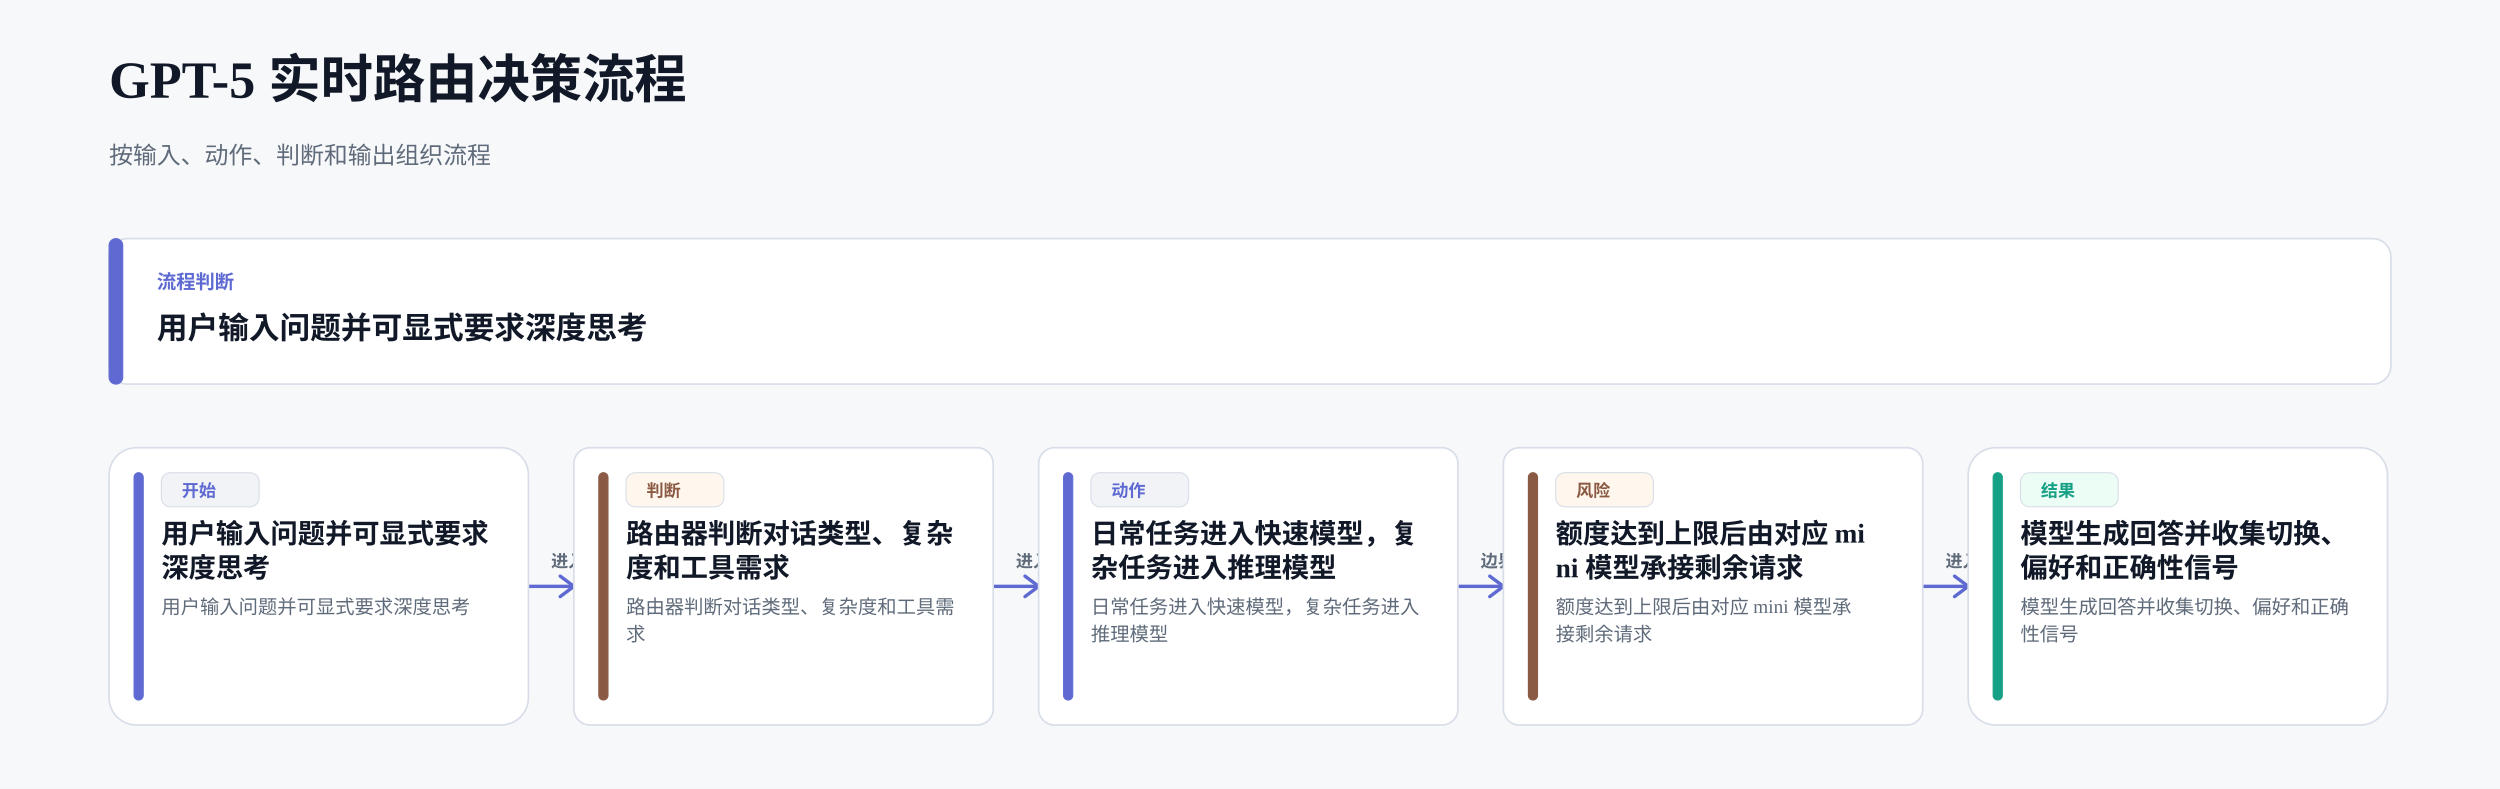
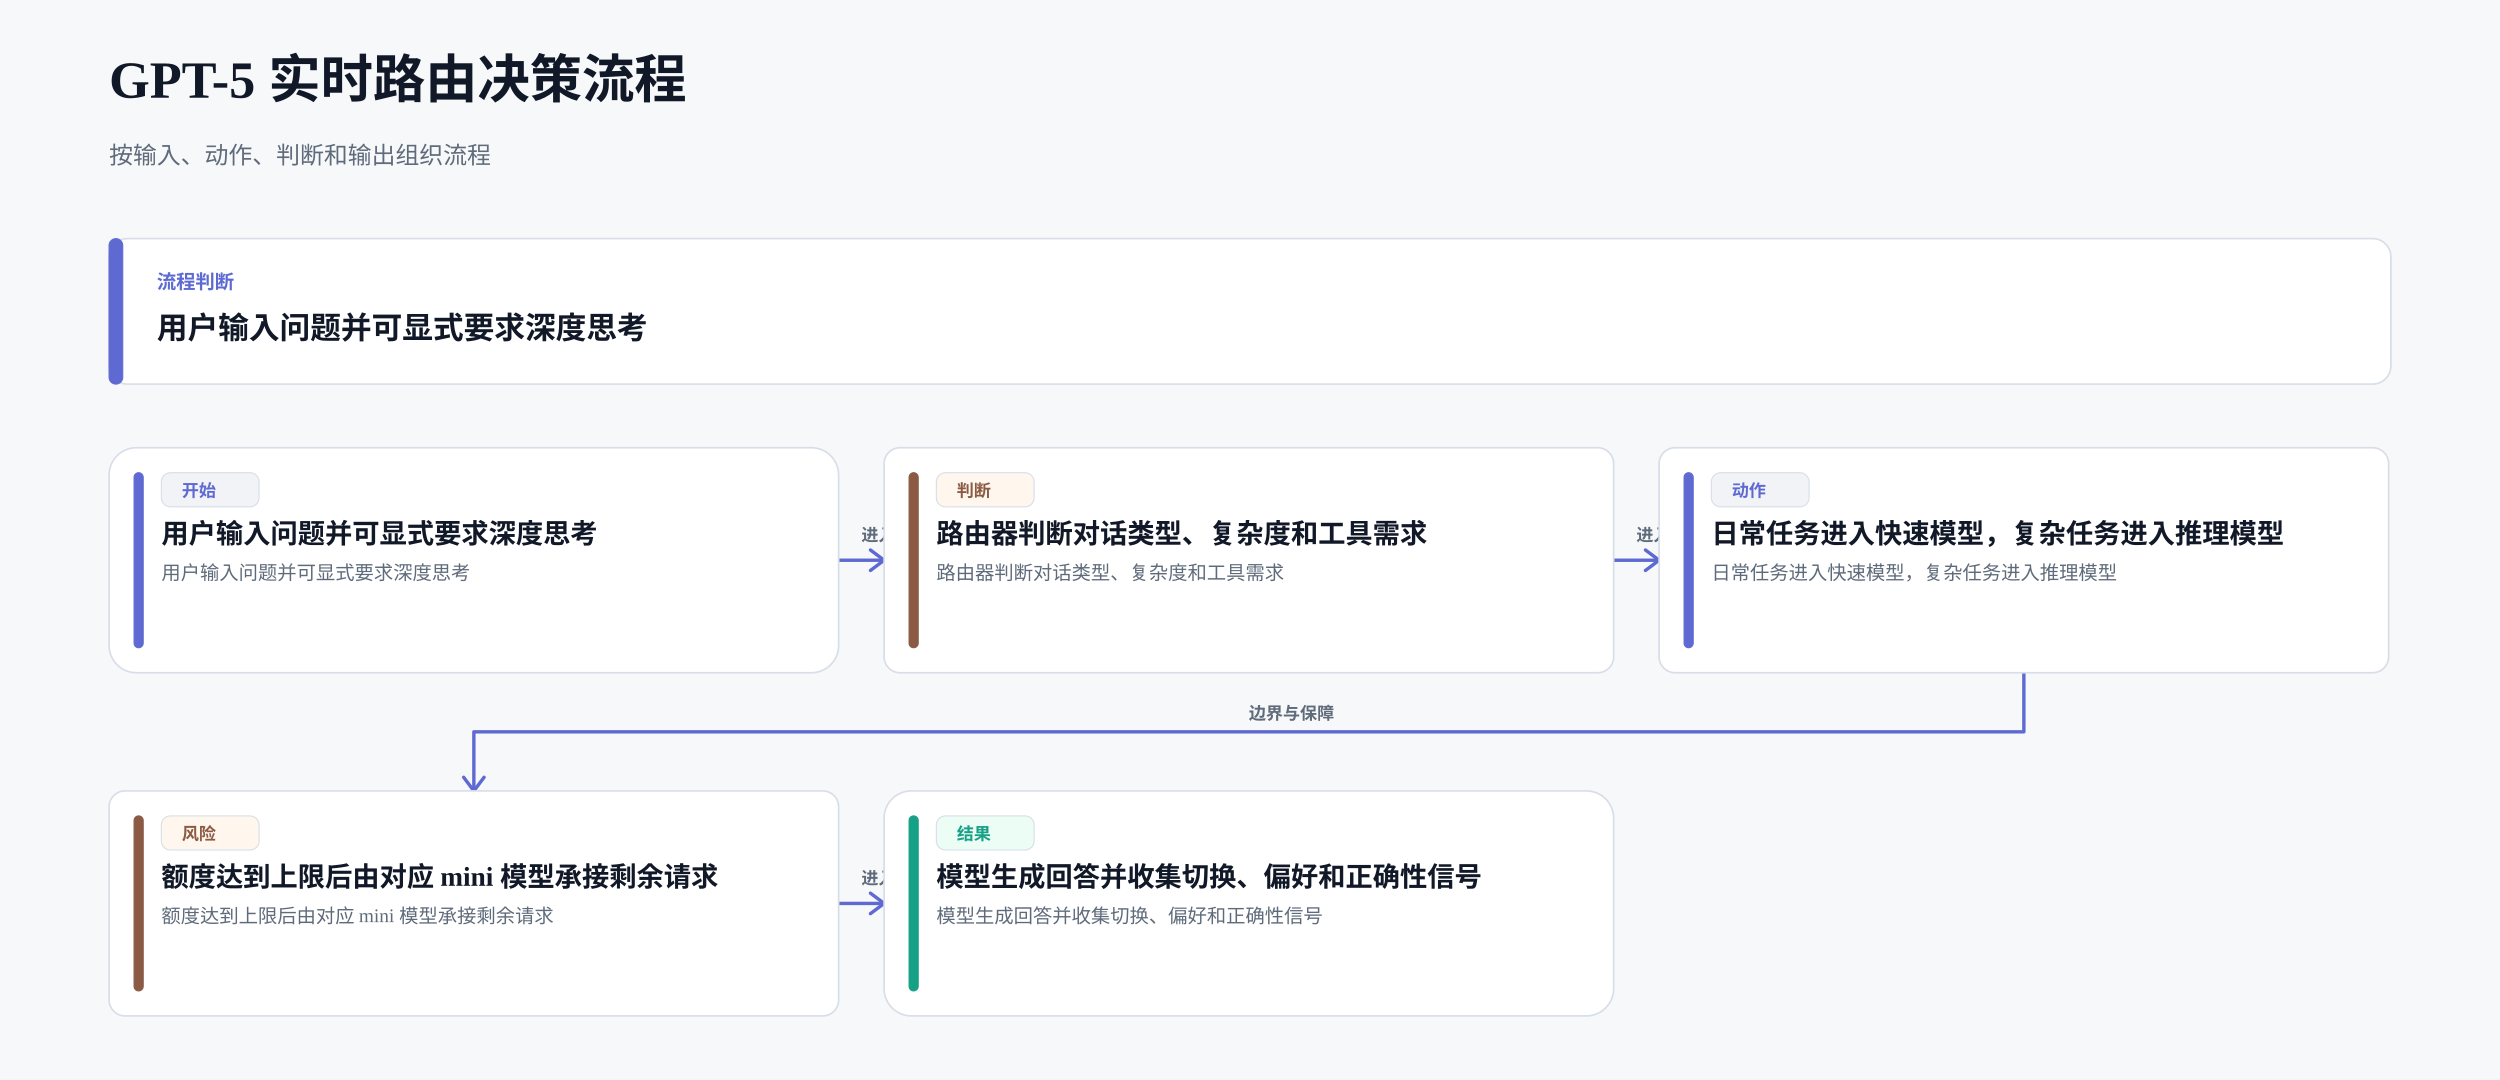
- <svg xmlns="http://www.w3.org/2000/svg" width="2200" height="694" viewBox="0 0 2200 694" data-layout-engine="v4" data-layout="flow-canvas" data-pipeline-version="4.4" data-flow-mode="linear-flow">
-   <rect x="0" y="0" width="2200" height="694" rx="0" fill="#F7F8FA" stroke="#F7F8FA" stroke-width="0" />
+ <svg xmlns="http://www.w3.org/2000/svg" width="2200" height="950" viewBox="0 0 2200 950" data-layout-engine="v4" data-layout="flow-canvas" data-pipeline-version="4.4" data-flow-mode="linear-flow">
+   <rect x="0" y="0" width="2200" height="950" rx="0" fill="#F7F8FA" stroke="#F7F8FA" stroke-width="0" />
  <g>
    <g data-v43-block="title" data-block-type="title" data-x="96" data-y="40" data-width="2008" data-height="170" data-column="full">
      <text x="96" y="86" font-size="46" fill="#111827" font-weight="700">
        <tspan x="96" dy="0">GPT-5 实时路由决策流程</tspan>
      </text>
      <text x="96" y="144" font-size="21" fill="#5F6B7A" font-weight="500">
        <tspan x="96" dy="0">按输入、动作、判断和输出组织流程</tspan>
      </text>
    </g>
    <g data-v43-block="statement" data-block-type="statement" data-x="96" data-y="210" data-width="2008" data-height="128" data-column="full">
      <rect x="96" y="210" width="2008" height="128" rx="16" fill="#FFFFFF" stroke="#D8DEE8" stroke-width="1.5" />
      <rect x="96" y="210" width="12" height="128" rx="6" fill="#5E6AD2" stroke="#5E6AD2" stroke-width="1" />
      <text x="138" y="254" font-size="17" fill="#5E6AD2" font-weight="700">
        <tspan x="138" dy="0">流程判断</tspan>
      </text>
      <text x="138" y="298" font-size="27" fill="#111827" font-weight="700">
        <tspan x="138" dy="0">用户输入问题并可显式要求深度思考</tspan>
      </text>
    </g>
-     <g data-v43-block="flow" data-block-type="linear-flow" data-x="96" data-y="394" data-width="2008" data-height="244" data-column="full">
-       <line x1="465" y1="516" x2="505" y2="516" stroke="#5E6AD2" stroke-width="3" stroke-linecap="round" data-flow-edge="node-1-&gt;node-2" data-from="node-1" data-to="node-2" data-start="465,516" data-end="505,516" data-edge-label="进入下一步" />
-       <line x1="505" y1="516" x2="493" y2="507" stroke="#5E6AD2" stroke-width="3" stroke-linecap="round" />
-       <line x1="505" y1="516" x2="493" y2="525" stroke="#5E6AD2" stroke-width="3" stroke-linecap="round" />
-       <text x="485" y="499" font-size="15" fill="#5F6B7A" font-weight="700" data-flow-edge-label="进入下一步">
-         <tspan x="485" dy="0">进入下一步</tspan>
+     <g data-v43-block="flow" data-block-type="linear-flow" data-x="96" data-y="394" data-width="2008" data-height="500" data-column="full">
+       <line x1="738" y1="493" x2="778" y2="493" stroke="#5E6AD2" stroke-width="3" stroke-linecap="round" data-flow-edge="node-1-&gt;node-2" data-from="node-1" data-to="node-2" data-start="738,493" data-end="778,493" data-edge-label="进入下一步" />
+       <line x1="778" y1="493" x2="766" y2="484" stroke="#5E6AD2" stroke-width="3" stroke-linecap="round" />
+       <line x1="778" y1="493" x2="766" y2="502" stroke="#5E6AD2" stroke-width="3" stroke-linecap="round" />
+       <text x="758" y="476" font-size="15" fill="#5F6B7A" font-weight="700" data-flow-edge-label="进入下一步">
+         <tspan x="758" dy="0">进入下一步</tspan>
      </text>
-       <line x1="874" y1="516" x2="914" y2="516" stroke="#5E6AD2" stroke-width="3" stroke-linecap="round" data-flow-edge="node-2-&gt;node-3" data-from="node-2" data-to="node-3" data-start="874,516" data-end="914,516" data-edge-label="进入下一步" />
-       <line x1="914" y1="516" x2="902" y2="507" stroke="#5E6AD2" stroke-width="3" stroke-linecap="round" />
-       <line x1="914" y1="516" x2="902" y2="525" stroke="#5E6AD2" stroke-width="3" stroke-linecap="round" />
-       <text x="894" y="499" font-size="15" fill="#5F6B7A" font-weight="700" data-flow-edge-label="进入下一步">
-         <tspan x="894" dy="0">进入下一步</tspan>
+       <line x1="1420" y1="493" x2="1460" y2="493" stroke="#5E6AD2" stroke-width="3" stroke-linecap="round" data-flow-edge="node-2-&gt;node-3" data-from="node-2" data-to="node-3" data-start="1420,493" data-end="1460,493" data-edge-label="进入下一步" />
+       <line x1="1460" y1="493" x2="1448" y2="484" stroke="#5E6AD2" stroke-width="3" stroke-linecap="round" />
+       <line x1="1460" y1="493" x2="1448" y2="502" stroke="#5E6AD2" stroke-width="3" stroke-linecap="round" />
+       <text x="1440" y="476" font-size="15" fill="#5F6B7A" font-weight="700" data-flow-edge-label="进入下一步">
+         <tspan x="1440" dy="0">进入下一步</tspan>
      </text>
-       <line x1="1283" y1="516" x2="1323" y2="516" stroke="#5E6AD2" stroke-width="3" stroke-linecap="round" data-flow-edge="node-3-&gt;risk-1" data-from="node-3" data-to="risk-1" data-start="1283,516" data-end="1323,516" data-edge-label="边界与保障" />
-       <line x1="1323" y1="516" x2="1311" y2="507" stroke="#5E6AD2" stroke-width="3" stroke-linecap="round" />
-       <line x1="1323" y1="516" x2="1311" y2="525" stroke="#5E6AD2" stroke-width="3" stroke-linecap="round" />
-       <text x="1303" y="499" font-size="15" fill="#5F6B7A" font-weight="700" data-flow-edge-label="边界与保障">
-         <tspan x="1303" dy="0">边界与保障</tspan>
+       <polyline points="1781,592 1781,644 417,644 417,696" fill="none" stroke="#5E6AD2" stroke-width="3" stroke-linecap="round" stroke-linejoin="round" data-flow-edge="node-3-&gt;risk-1" data-from="node-3" data-to="risk-1" data-start="1781,592" data-end="417,696" data-edge-label="边界与保障" />
+       <line x1="417" y1="696" x2="408" y2="684" stroke="#5E6AD2" stroke-width="3" stroke-linecap="round" />
+       <line x1="417" y1="696" x2="426" y2="684" stroke="#5E6AD2" stroke-width="3" stroke-linecap="round" />
+       <text x="1099" y="633" font-size="15" fill="#5F6B7A" font-weight="700" data-flow-edge-label="边界与保障">
+         <tspan x="1099" dy="0">边界与保障</tspan>
      </text>
-       <line x1="1692" y1="516" x2="1732" y2="516" stroke="#5E6AD2" stroke-width="3" stroke-linecap="round" data-flow-edge="risk-1-&gt;node-4" data-from="risk-1" data-to="node-4" data-start="1692,516" data-end="1732,516" data-edge-label="进入下一步" />
-       <line x1="1732" y1="516" x2="1720" y2="507" stroke="#5E6AD2" stroke-width="3" stroke-linecap="round" />
-       <line x1="1732" y1="516" x2="1720" y2="525" stroke="#5E6AD2" stroke-width="3" stroke-linecap="round" />
-       <text x="1712" y="499" font-size="15" fill="#5F6B7A" font-weight="700" data-flow-edge-label="进入下一步">
-         <tspan x="1712" dy="0">进入下一步</tspan>
+       <line x1="738" y1="795" x2="778" y2="795" stroke="#5E6AD2" stroke-width="3" stroke-linecap="round" data-flow-edge="risk-1-&gt;node-4" data-from="risk-1" data-to="node-4" data-start="738,795" data-end="778,795" data-edge-label="进入下一步" />
+       <line x1="778" y1="795" x2="766" y2="786" stroke="#5E6AD2" stroke-width="3" stroke-linecap="round" />
+       <line x1="778" y1="795" x2="766" y2="804" stroke="#5E6AD2" stroke-width="3" stroke-linecap="round" />
+       <text x="758" y="778" font-size="15" fill="#5F6B7A" font-weight="700" data-flow-edge-label="进入下一步">
+         <tspan x="758" dy="0">进入下一步</tspan>
      </text>
-       <rect x="96" y="394" width="369" height="244" rx="24" fill="#FFFFFF" stroke="#D8DEE8" stroke-width="1.5" data-flow-node="node-1" data-node-x="96" data-node-y="394" data-node-width="369" data-node-height="244" data-node-type="start" />
-       <rect x="118" y="416" width="8" height="200" rx="4" fill="#5E6AD2" stroke="#5E6AD2" stroke-width="1" />
+       <rect x="96" y="394" width="642" height="198" rx="24" fill="#FFFFFF" stroke="#D8DEE8" stroke-width="1.5" data-flow-node="node-1" data-node-x="96" data-node-y="394" data-node-width="642" data-node-height="198" data-node-type="start" />
+       <rect x="118" y="416" width="8" height="154" rx="4" fill="#5E6AD2" stroke="#5E6AD2" stroke-width="1" />
      <rect x="142" y="416" width="86" height="30" rx="8" fill="#F1F3F6" stroke="#D8DEE8" stroke-width="1" />
      <text x="160" y="437" font-size="15" fill="#5E6AD2" font-weight="700">
        <tspan x="160" dy="0">开始</tspan>
      </text>
      <text x="142" y="478" font-size="24" fill="#111827" font-weight="700">
-         <tspan x="142" dy="0">用户输入问题并可显式要求</tspan>
-         <tspan x="142" dy="30">深度思考</tspan>
-       </text>
-       <text x="142" y="540" font-size="17" fill="#5F6B7A" font-weight="500">
        <tspan x="142" dy="0">用户输入问题并可显式要求深度思考</tspan>
      </text>
-       <rect x="505" y="394" width="369" height="244" rx="14" fill="#FFFFFF" stroke="#D8DEE8" stroke-width="1.5" data-flow-node="node-2" data-node-x="505" data-node-y="394" data-node-width="369" data-node-height="244" data-node-type="decision" />
-       <rect x="527" y="416" width="8" height="200" rx="4" fill="#8A5A44" stroke="#8A5A44" stroke-width="1" />
-       <rect x="551" y="416" width="86" height="30" rx="8" fill="#FFF7ED" stroke="#D8DEE8" stroke-width="1" />
-       <text x="569" y="437" font-size="15" fill="#8A5A44" font-weight="700">
-         <tspan x="569" dy="0">判断</tspan>
+       <text x="142" y="510" font-size="17" fill="#5F6B7A" font-weight="500">
+         <tspan x="142" dy="0">用户输入问题并可显式要求深度思考</tspan>
      </text>
-       <text x="551" y="478" font-size="24" fill="#111827" font-weight="700">
-         <tspan x="551" dy="0">路由器判断对话类型、复杂</tspan>
-         <tspan x="551" dy="30">度和工具需求</tspan>
+       <rect x="778" y="394" width="642" height="198" rx="14" fill="#FFFFFF" stroke="#D8DEE8" stroke-width="1.5" data-flow-node="node-2" data-node-x="778" data-node-y="394" data-node-width="642" data-node-height="198" data-node-type="decision" />
+       <rect x="800" y="416" width="8" height="154" rx="4" fill="#8A5A44" stroke="#8A5A44" stroke-width="1" />
+       <rect x="824" y="416" width="86" height="30" rx="8" fill="#FFF7ED" stroke="#D8DEE8" stroke-width="1" />
+       <text x="842" y="437" font-size="15" fill="#8A5A44" font-weight="700">
+         <tspan x="842" dy="0">判断</tspan>
      </text>
-       <text x="551" y="540" font-size="17" fill="#5F6B7A" font-weight="500">
-         <tspan x="551" dy="0">路由器判断对话类型、复杂度和工具需</tspan>
-         <tspan x="551" dy="24">求</tspan>
+       <text x="824" y="478" font-size="24" fill="#111827" font-weight="700">
+         <tspan x="824" dy="0">路由器判断对话类型、复杂度和工具需求</tspan>
      </text>
-       <rect x="914" y="394" width="369" height="244" rx="14" fill="#FFFFFF" stroke="#D8DEE8" stroke-width="1.5" data-flow-node="node-3" data-node-x="914" data-node-y="394" data-node-width="369" data-node-height="244" data-node-type="action" />
-       <rect x="936" y="416" width="8" height="200" rx="4" fill="#5E6AD2" stroke="#5E6AD2" stroke-width="1" />
-       <rect x="960" y="416" width="86" height="30" rx="8" fill="#F1F3F6" stroke="#D8DEE8" stroke-width="1" />
-       <text x="978" y="437" font-size="15" fill="#5E6AD2" font-weight="700">
-         <tspan x="978" dy="0">动作</tspan>
+       <text x="824" y="510" font-size="17" fill="#5F6B7A" font-weight="500">
+         <tspan x="824" dy="0">路由器判断对话类型、复杂度和工具需求</tspan>
      </text>
-       <text x="960" y="478" font-size="24" fill="#111827" font-weight="700">
-         <tspan x="960" dy="0">日常任务进入快速模型，复</tspan>
-         <tspan x="960" dy="30">杂任务进入推理模型</tspan>
+       <rect x="1460" y="394" width="642" height="198" rx="14" fill="#FFFFFF" stroke="#D8DEE8" stroke-width="1.5" data-flow-node="node-3" data-node-x="1460" data-node-y="394" data-node-width="642" data-node-height="198" data-node-type="action" />
+       <rect x="1482" y="416" width="8" height="154" rx="4" fill="#5E6AD2" stroke="#5E6AD2" stroke-width="1" />
+       <rect x="1506" y="416" width="86" height="30" rx="8" fill="#F1F3F6" stroke="#D8DEE8" stroke-width="1" />
+       <text x="1524" y="437" font-size="15" fill="#5E6AD2" font-weight="700">
+         <tspan x="1524" dy="0">动作</tspan>
      </text>
-       <text x="960" y="540" font-size="17" fill="#5F6B7A" font-weight="500">
-         <tspan x="960" dy="0">日常任务进入快速模型，复杂任务进入</tspan>
-         <tspan x="960" dy="24">推理模型</tspan>
+       <text x="1506" y="478" font-size="24" fill="#111827" font-weight="700">
+         <tspan x="1506" dy="0">日常任务进入快速模型，复杂任务进入推理模型</tspan>
      </text>
-       <rect x="1323" y="394" width="369" height="244" rx="14" fill="#FFFFFF" stroke="#D8DEE8" stroke-width="1.5" data-flow-node="risk-1" data-node-x="1323" data-node-y="394" data-node-width="369" data-node-height="244" data-node-type="risk" />
-       <rect x="1345" y="416" width="8" height="200" rx="4" fill="#8A5A44" stroke="#8A5A44" stroke-width="1" />
-       <rect x="1369" y="416" width="86" height="30" rx="8" fill="#FFF7ED" stroke="#D8DEE8" stroke-width="1" />
-       <text x="1387" y="437" font-size="15" fill="#8A5A44" font-weight="700">
-         <tspan x="1387" dy="0">风险</tspan>
+       <text x="1506" y="510" font-size="17" fill="#5F6B7A" font-weight="500">
+         <tspan x="1506" dy="0">日常任务进入快速模型，复杂任务进入推理模型</tspan>
      </text>
-       <text x="1369" y="478" font-size="24" fill="#111827" font-weight="700">
-         <tspan x="1369" dy="0">额度达到上限后由对应 mi</tspan>
-         <tspan x="1369" dy="30">ni 模型承接剩余请求</tspan>
+       <rect x="96" y="696" width="642" height="198" rx="14" fill="#FFFFFF" stroke="#D8DEE8" stroke-width="1.5" data-flow-node="risk-1" data-node-x="96" data-node-y="696" data-node-width="642" data-node-height="198" data-node-type="risk" />
+       <rect x="118" y="718" width="8" height="154" rx="4" fill="#8A5A44" stroke="#8A5A44" stroke-width="1" />
+       <rect x="142" y="718" width="86" height="30" rx="8" fill="#FFF7ED" stroke="#D8DEE8" stroke-width="1" />
+       <text x="160" y="739" font-size="15" fill="#8A5A44" font-weight="700">
+         <tspan x="160" dy="0">风险</tspan>
      </text>
-       <text x="1369" y="540" font-size="17" fill="#5F6B7A" font-weight="500">
-         <tspan x="1369" dy="0">额度达到上限后由对应 mini 模型承</tspan>
-         <tspan x="1369" dy="24">接剩余请求</tspan>
+       <text x="142" y="780" font-size="24" fill="#111827" font-weight="700">
+         <tspan x="142" dy="0">额度达到上限后由对应 mini 模型承接剩余请求</tspan>
      </text>
-       <rect x="1732" y="394" width="369" height="244" rx="24" fill="#FFFFFF" stroke="#D8DEE8" stroke-width="1.5" data-flow-node="node-4" data-node-x="1732" data-node-y="394" data-node-width="369" data-node-height="244" data-node-type="result" />
-       <rect x="1754" y="416" width="8" height="200" rx="4" fill="#16A085" stroke="#16A085" stroke-width="1" />
-       <rect x="1778" y="416" width="86" height="30" rx="8" fill="#ECFDF5" stroke="#D8DEE8" stroke-width="1" />
-       <text x="1796" y="437" font-size="15" fill="#16A085" font-weight="700">
-         <tspan x="1796" dy="0">结果</tspan>
+       <text x="142" y="812" font-size="17" fill="#5F6B7A" font-weight="500">
+         <tspan x="142" dy="0">额度达到上限后由对应 mini 模型承接剩余请求</tspan>
      </text>
-       <text x="1778" y="478" font-size="24" fill="#111827" font-weight="700">
-         <tspan x="1778" dy="0">模型生成回答并收集切换、</tspan>
-         <tspan x="1778" dy="30">偏好和正确性信号</tspan>
+       <rect x="778" y="696" width="642" height="198" rx="24" fill="#FFFFFF" stroke="#D8DEE8" stroke-width="1.5" data-flow-node="node-4" data-node-x="778" data-node-y="696" data-node-width="642" data-node-height="198" data-node-type="result" />
+       <rect x="800" y="718" width="8" height="154" rx="4" fill="#16A085" stroke="#16A085" stroke-width="1" />
+       <rect x="824" y="718" width="86" height="30" rx="8" fill="#ECFDF5" stroke="#D8DEE8" stroke-width="1" />
+       <text x="842" y="739" font-size="15" fill="#16A085" font-weight="700">
+         <tspan x="842" dy="0">结果</tspan>
      </text>
-       <text x="1778" y="540" font-size="17" fill="#5F6B7A" font-weight="500">
-         <tspan x="1778" dy="0">模型生成回答并收集切换、偏好和正确</tspan>
-         <tspan x="1778" dy="24">性信号</tspan>
+       <text x="824" y="780" font-size="24" fill="#111827" font-weight="700">
+         <tspan x="824" dy="0">模型生成回答并收集切换、偏好和正确性信号</tspan>
+       </text>
+       <text x="824" y="812" font-size="17" fill="#5F6B7A" font-weight="500">
+         <tspan x="824" dy="0">模型生成回答并收集切换、偏好和正确性信号</tspan>
      </text>
    </g>
  </g>
</svg>
